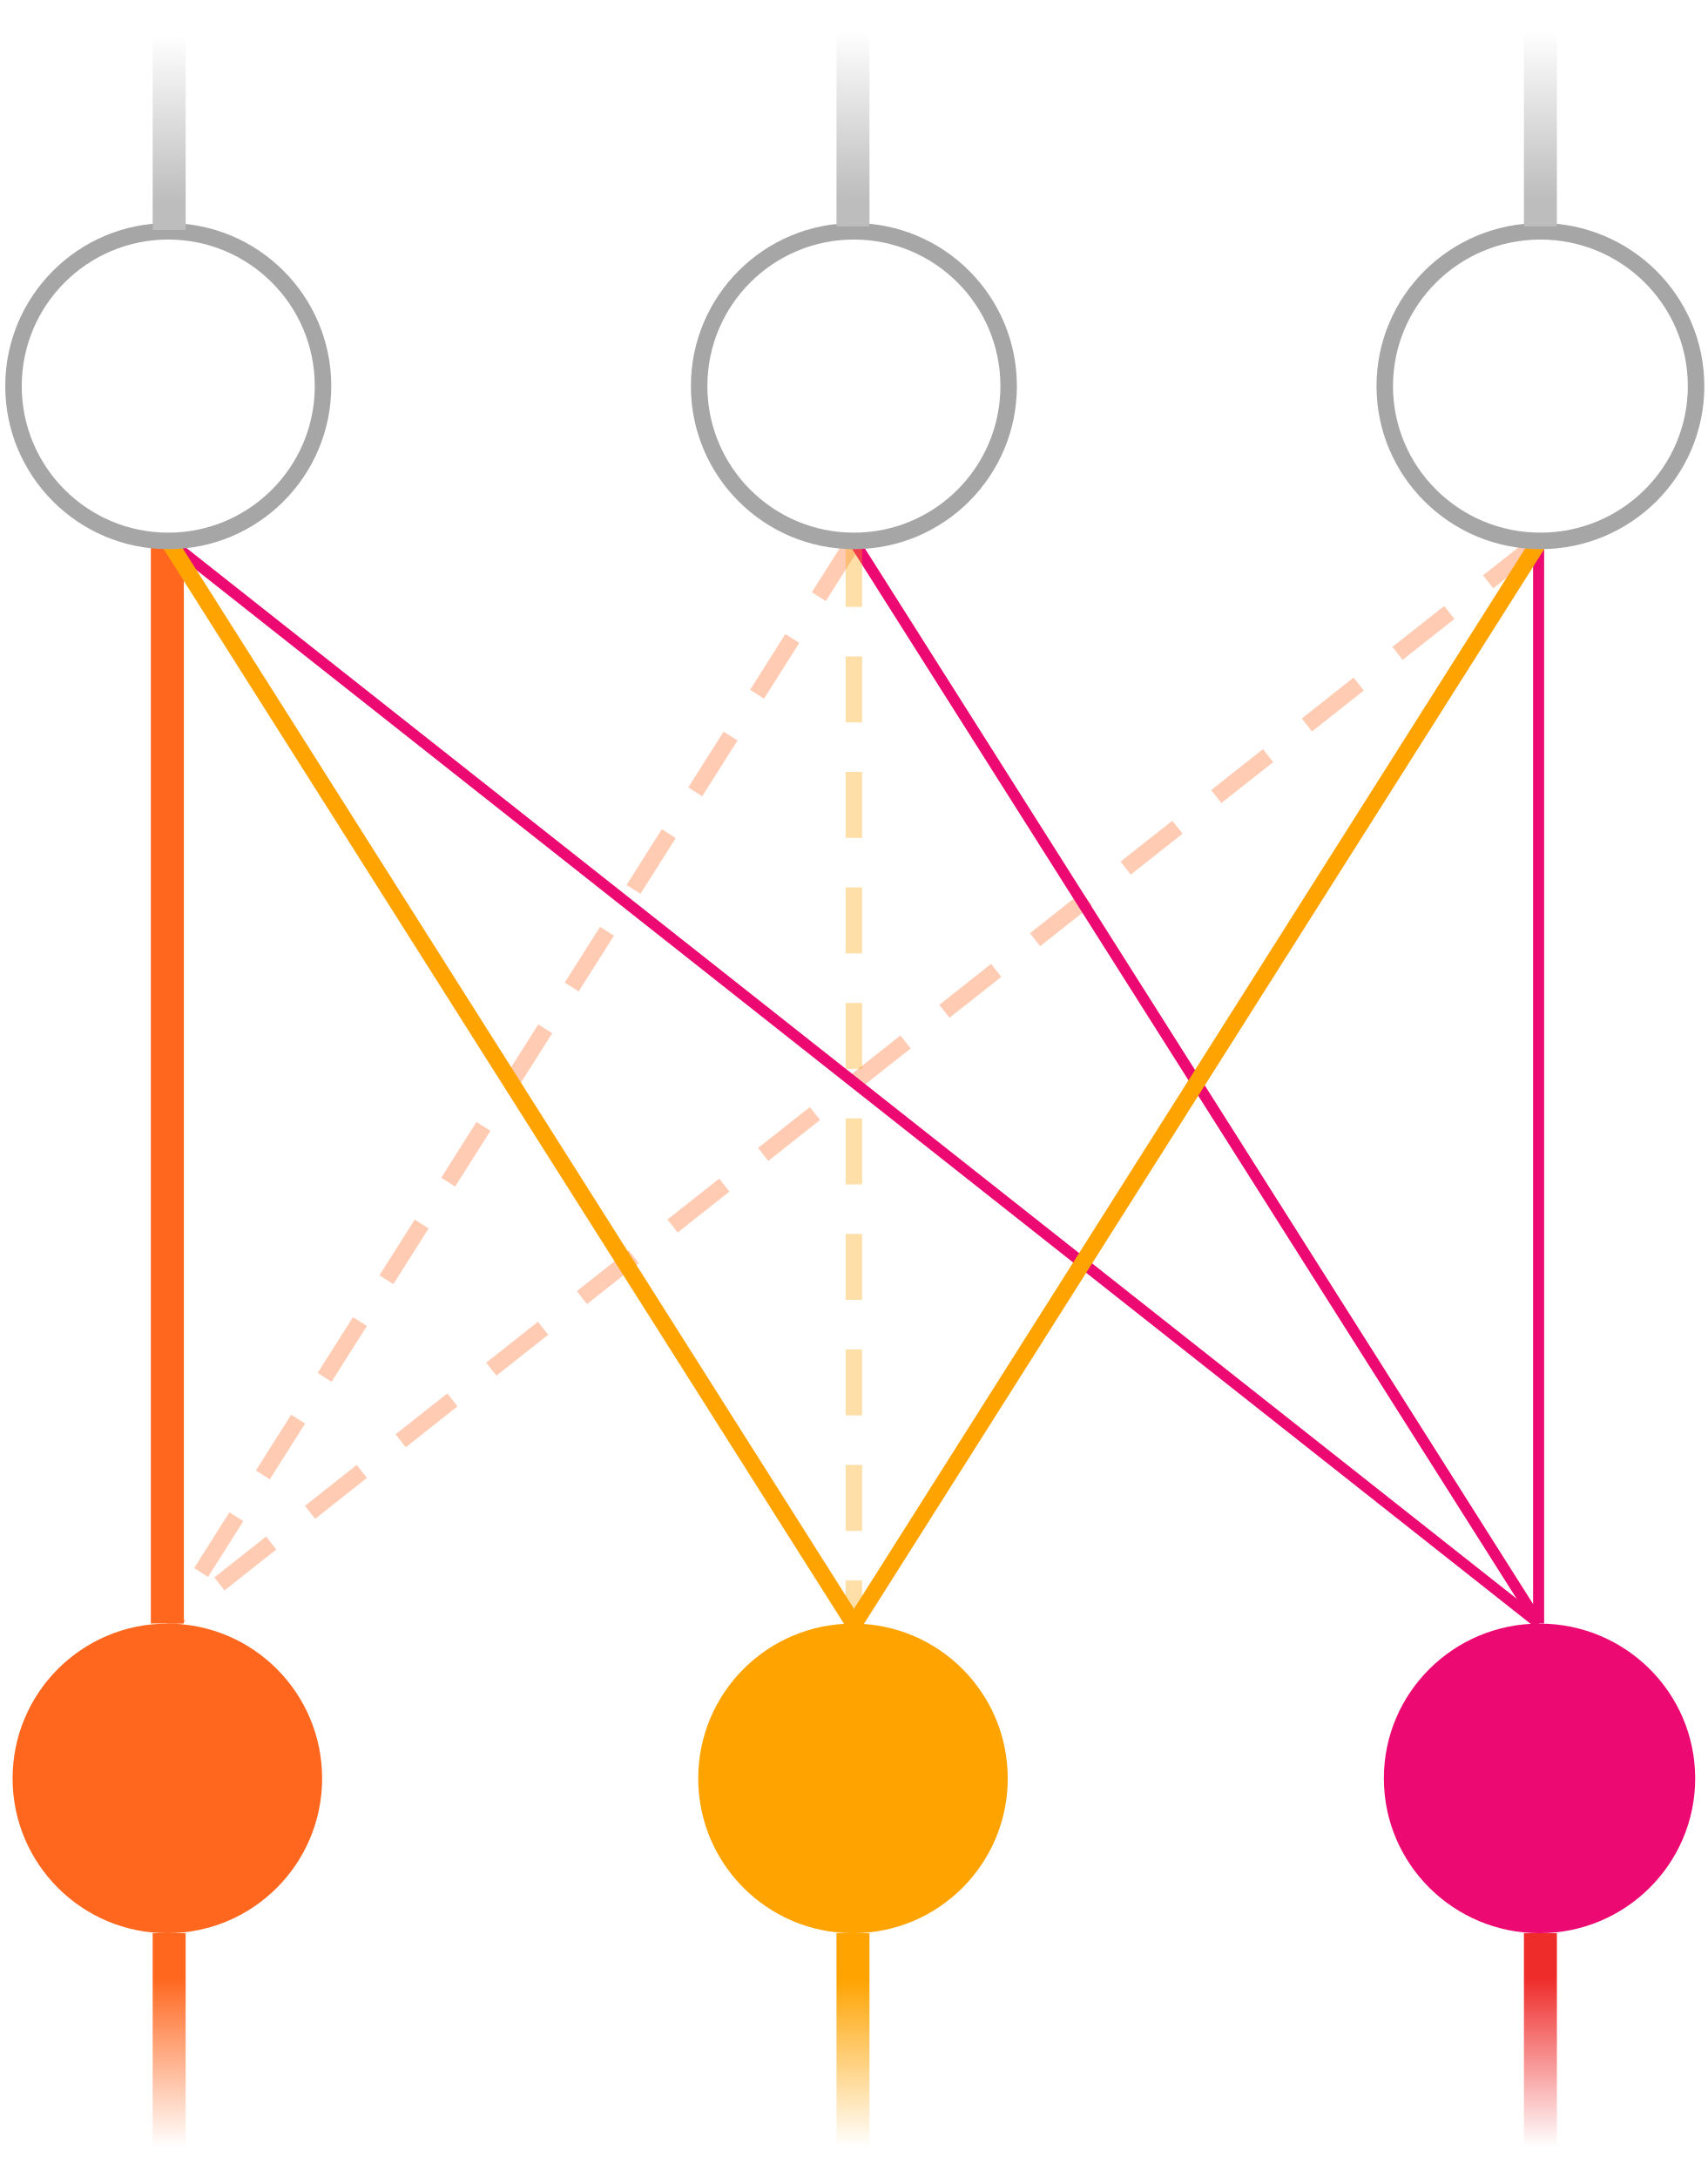
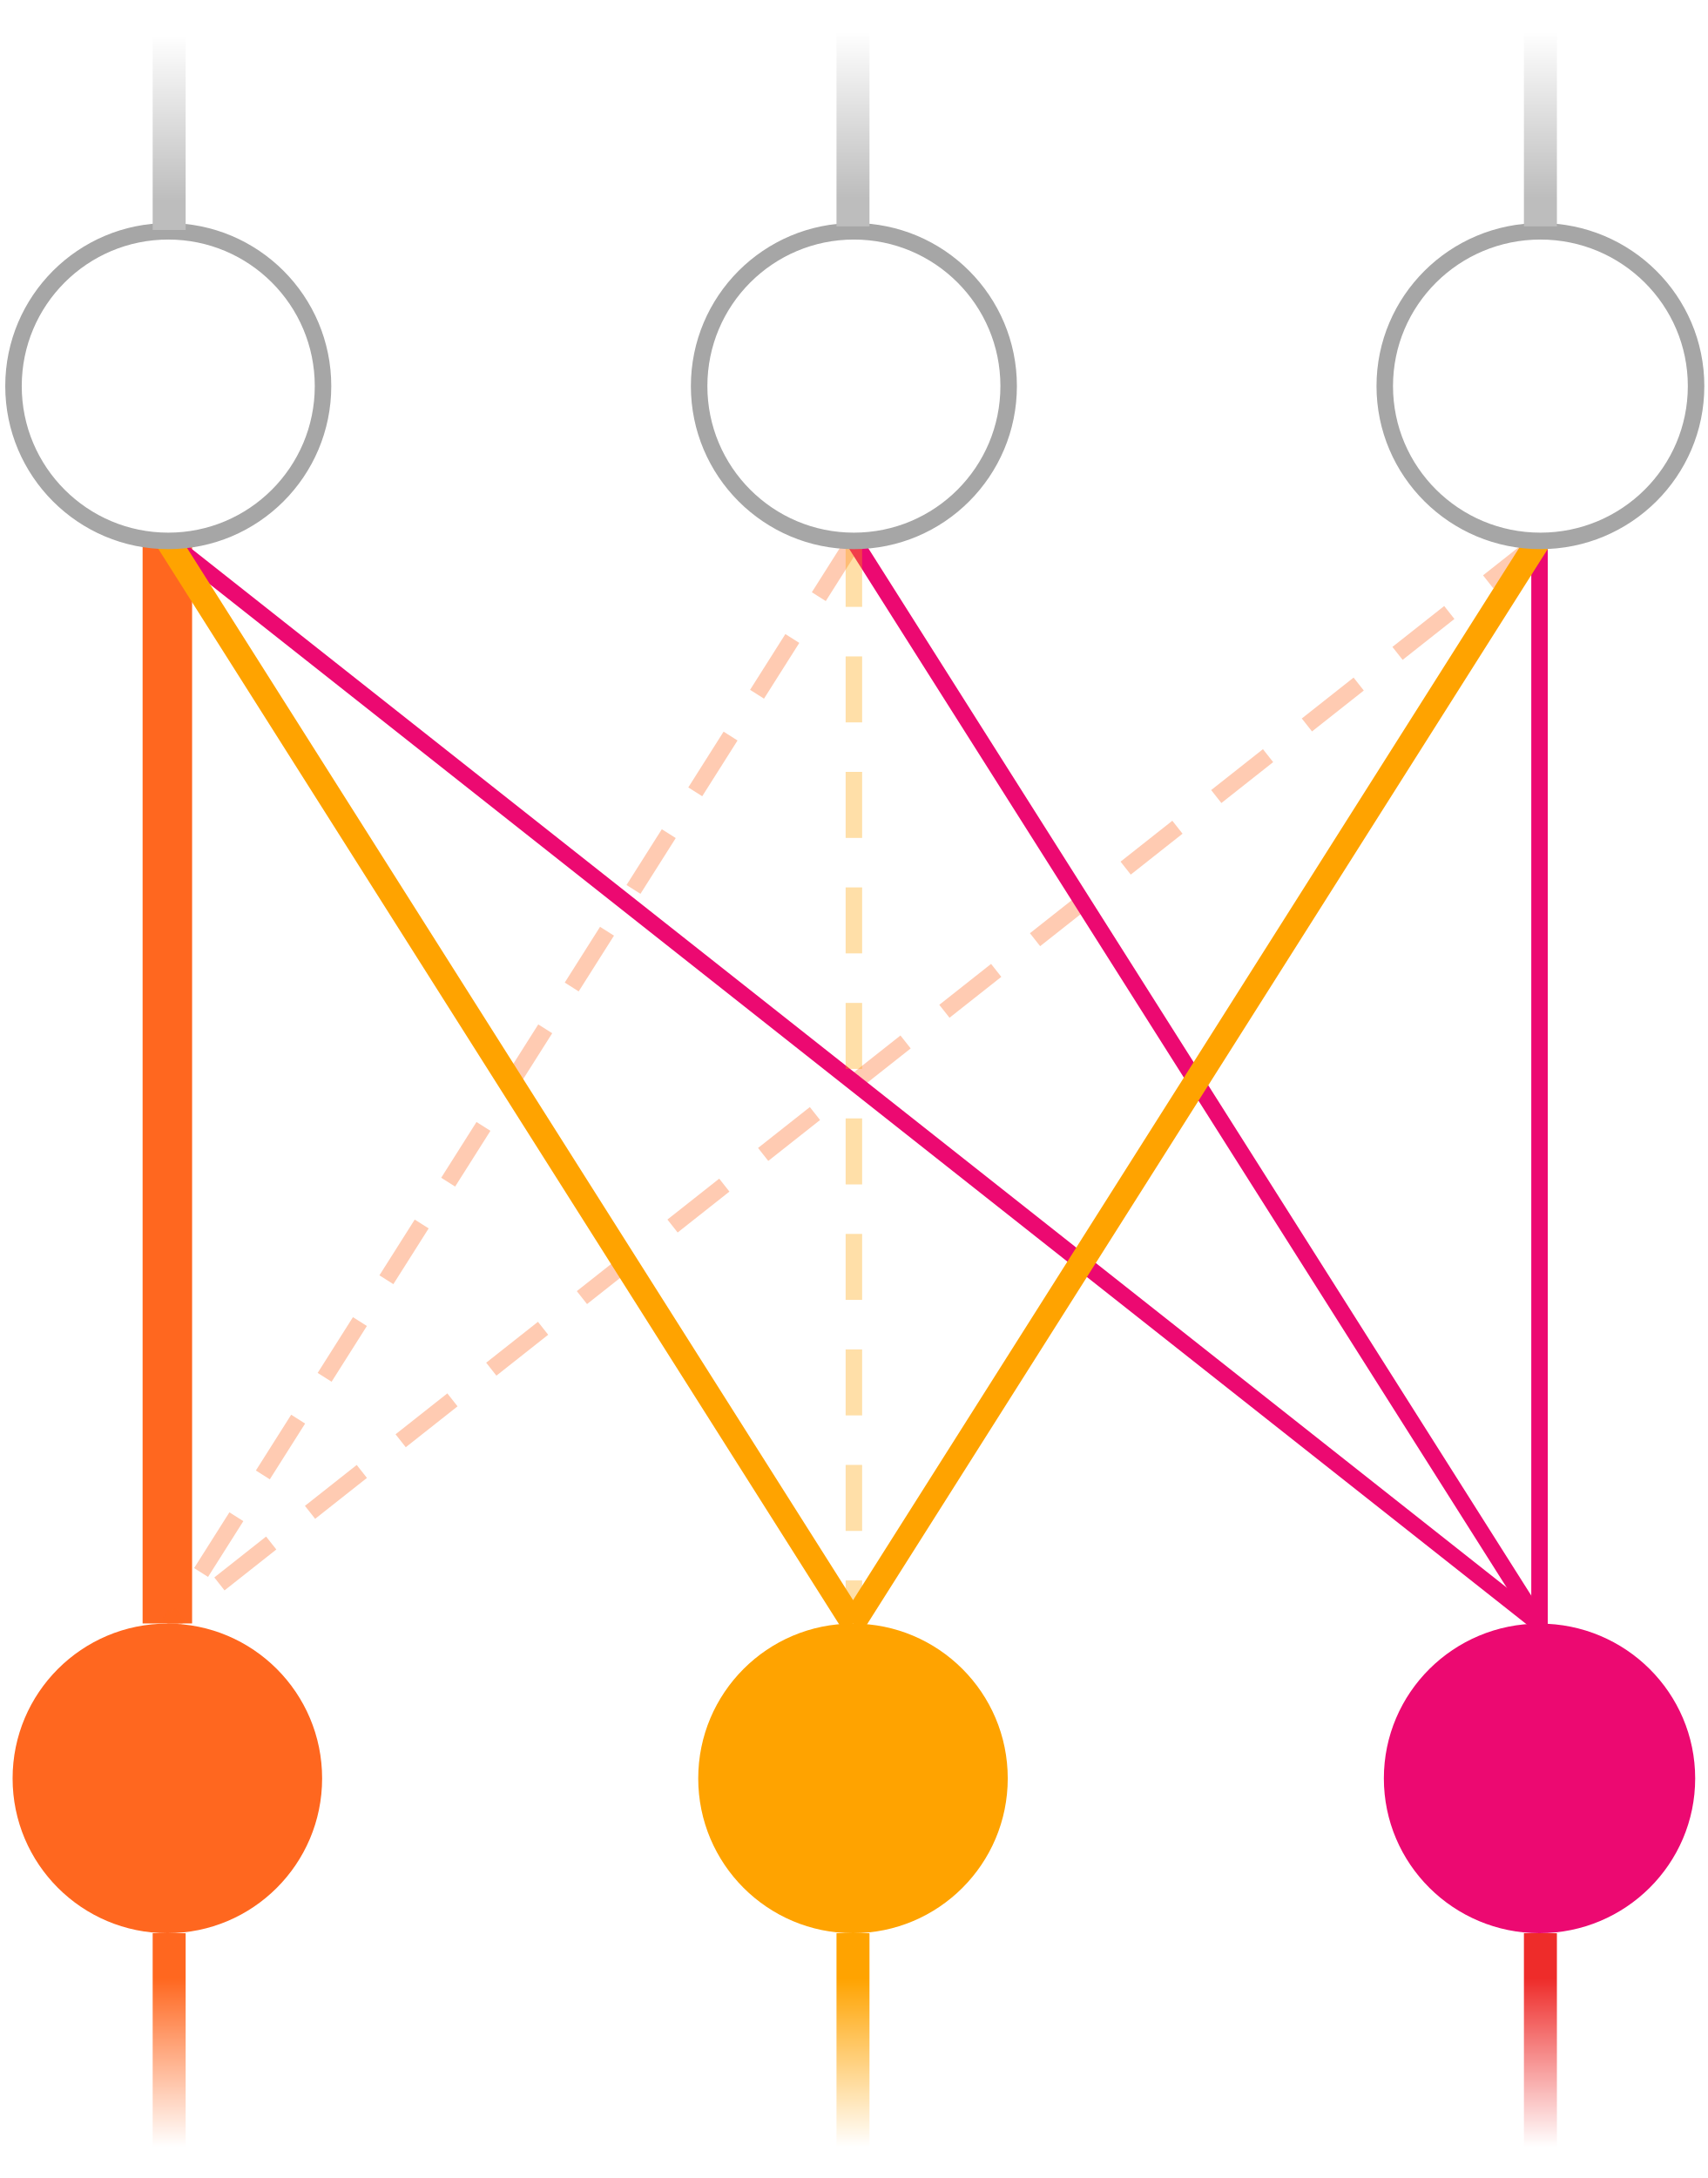
<svg xmlns="http://www.w3.org/2000/svg" width="949" height="1210" xml:space="preserve" overflow="hidden">
  <defs>
    <linearGradient x1="2973" y1="1292.93" x2="2973" y2="1161" gradientUnits="userSpaceOnUse" spreadMethod="reflect" id="stroke0">
      <stop offset="0" stop-color="#FFFFFF" stop-opacity="1" />
      <stop offset="0.1" stop-color="#FFFFFF" stop-opacity="1" />
      <stop offset="0.81" stop-color="#EE2C2A" stop-opacity="1" />
      <stop offset="1" stop-color="#EE2C2A" stop-opacity="1" />
    </linearGradient>
    <linearGradient x1="2591" y1="1292.93" x2="2591" y2="1161" gradientUnits="userSpaceOnUse" spreadMethod="reflect" id="stroke1">
      <stop offset="0" stop-color="#FFFFFF" stop-opacity="1" />
      <stop offset="0.1" stop-color="#FFFFFF" stop-opacity="1" />
      <stop offset="0.81" stop-color="#FFA300" stop-opacity="1" />
      <stop offset="1" stop-color="#FFA300" stop-opacity="1" />
    </linearGradient>
    <linearGradient x1="2211" y1="1292.93" x2="2211" y2="1161" gradientUnits="userSpaceOnUse" spreadMethod="reflect" id="stroke2">
      <stop offset="0" stop-color="#FFFFFF" stop-opacity="1" />
      <stop offset="0.1" stop-color="#FFFFFF" stop-opacity="1" />
      <stop offset="0.81" stop-color="#FF671F" stop-opacity="1" />
      <stop offset="1" stop-color="#FF671F" stop-opacity="1" />
    </linearGradient>
    <linearGradient x1="2211" y1="92" x2="2211" y2="223.927" gradientUnits="userSpaceOnUse" spreadMethod="reflect" id="stroke3">
      <stop offset="0" stop-color="#FFFFFF" stop-opacity="1" />
      <stop offset="0.11" stop-color="#FFFFFF" stop-opacity="1" />
      <stop offset="0.81" stop-color="#BDBDBD" stop-opacity="1" />
      <stop offset="1" stop-color="#BDBDBD" stop-opacity="1" />
    </linearGradient>
    <linearGradient x1="2591" y1="90" x2="2591" y2="221.926" gradientUnits="userSpaceOnUse" spreadMethod="reflect" id="stroke4">
      <stop offset="0" stop-color="#FFFFFF" stop-opacity="1" />
      <stop offset="0.11" stop-color="#FFFFFF" stop-opacity="1" />
      <stop offset="0.81" stop-color="#BDBDBD" stop-opacity="1" />
      <stop offset="1" stop-color="#BDBDBD" stop-opacity="1" />
    </linearGradient>
    <linearGradient x1="2973" y1="90" x2="2973" y2="221.926" gradientUnits="userSpaceOnUse" spreadMethod="reflect" id="stroke5">
      <stop offset="0" stop-color="#FFFFFF" stop-opacity="1" />
      <stop offset="0.11" stop-color="#FFFFFF" stop-opacity="1" />
      <stop offset="0.81" stop-color="#BDBDBD" stop-opacity="1" />
      <stop offset="1" stop-color="#BDBDBD" stop-opacity="1" />
    </linearGradient>
  </defs>
  <g transform="translate(-2117 -87)">
    <g>
-       <path d="M2210 387 2210 988.903" stroke="#FF671F" stroke-width="18.333" stroke-linecap="butt" stroke-linejoin="round" stroke-miterlimit="10" stroke-opacity="1" fill="none" fill-rule="evenodd" />
+       <path d="M2210 387 2210 988.903" stroke="#FF671F" stroke-width="27.5" stroke-linecap="butt" stroke-linejoin="round" stroke-miterlimit="10" stroke-opacity="1" fill="none" fill-rule="evenodd" />
      <path d="M0 0 381.115 601.902" stroke="#FF671F" stroke-width="9.167" stroke-linecap="butt" stroke-linejoin="round" stroke-miterlimit="10" stroke-dasharray="36.667 27.5" stroke-opacity="0.341" fill="none" fill-rule="evenodd" transform="matrix(-1 0 0 1 2591.62 387.5)" />
      <path d="M0 0 762.23 601.902" stroke="#FF671F" stroke-width="9.167" stroke-linecap="butt" stroke-linejoin="round" stroke-miterlimit="10" stroke-dasharray="36.667 27.5" stroke-opacity="0.341" fill="none" fill-rule="evenodd" transform="matrix(-1 0 0 1 2972.73 387.5)" />
-       <path d="M2972 387 2972 988.903" stroke="#EC0971" stroke-width="6.142" stroke-linecap="butt" stroke-linejoin="round" stroke-miterlimit="10" stroke-opacity="1" fill="none" fill-rule="evenodd" />
-       <path d="M2591 387 2972.11 988.903" stroke="#EC0971" stroke-width="6.142" stroke-linecap="butt" stroke-linejoin="round" stroke-miterlimit="10" stroke-opacity="1" fill="none" fill-rule="evenodd" />
-       <path d="M2210 387 2972.23 988.903" stroke="#EC0971" stroke-width="6.142" stroke-linecap="butt" stroke-linejoin="round" stroke-miterlimit="10" stroke-opacity="1" fill="none" fill-rule="evenodd" />
+       <path d="M2972.5 387.5 2972.5 989.402" stroke="#EC0971" stroke-width="9.167" stroke-linecap="butt" stroke-linejoin="round" stroke-miterlimit="10" stroke-opacity="1" fill="none" fill-rule="evenodd" />
+       <path d="M2591.5 387.5 2972.61 989.402" stroke="#EC0971" stroke-width="9.167" stroke-linecap="butt" stroke-linejoin="round" stroke-miterlimit="10" stroke-opacity="1" fill="none" fill-rule="evenodd" />
+       <path d="M2210.5 387.5 2972.73 989.402" stroke="#EC0971" stroke-width="9.167" stroke-linecap="butt" stroke-linejoin="round" stroke-miterlimit="10" stroke-opacity="1" fill="none" fill-rule="evenodd" />
      <path d="M2591.5 387.5 2591.5 989.402" stroke="#FFA300" stroke-width="9.167" stroke-linecap="butt" stroke-linejoin="round" stroke-miterlimit="10" stroke-dasharray="36.667 27.5" stroke-opacity="0.341" fill="none" fill-rule="evenodd" />
-       <path d="M2210.5 387.5 2591.62 989.402" stroke="#FFA300" stroke-width="9.167" stroke-linecap="butt" stroke-linejoin="round" stroke-miterlimit="10" stroke-opacity="1" fill="none" fill-rule="evenodd" />
-       <path d="M0 0 381.115 601.902" stroke="#FFA300" stroke-width="9.167" stroke-linecap="butt" stroke-linejoin="round" stroke-miterlimit="10" stroke-opacity="1" fill="none" fill-rule="evenodd" transform="matrix(-1 0 0 1 2972.61 387.5)" />
+       <path d="M2210 387 2591.11 988.903" stroke="#FFA300" stroke-width="13.75" stroke-linecap="butt" stroke-linejoin="round" stroke-miterlimit="10" stroke-opacity="1" fill="none" fill-rule="evenodd" />
+       <path d="M0 0 381.115 601.902" stroke="#FFA300" stroke-width="13.75" stroke-linecap="butt" stroke-linejoin="round" stroke-miterlimit="10" stroke-opacity="1" fill="none" fill-rule="evenodd" transform="matrix(-1 0 0 1 2972.11 387)" />
      <path d="M2505 1075C2505 1027.5 2543.5 989 2591 989 2638.5 989 2677 1027.5 2677 1075 2677 1122.5 2638.5 1161 2591 1161 2543.5 1161 2505 1122.5 2505 1075Z" fill="#FFA300" fill-rule="evenodd" fill-opacity="1" />
      <path d="M2886 1075C2886 1027.5 2924.73 989 2972.5 989 3020.27 989 3059 1027.5 3059 1075 3059 1122.5 3020.27 1161 2972.5 1161 2924.73 1161 2886 1122.5 2886 1075Z" fill="#EC0971" fill-rule="evenodd" fill-opacity="1" />
      <path d="M2124 1075C2124 1027.5 2162.5 989 2210 989 2257.5 989 2296 1027.5 2296 1075 2296 1122.5 2257.5 1161 2210 1161 2162.5 1161 2124 1122.5 2124 1075Z" fill="#FF671F" fill-rule="evenodd" fill-opacity="1" />
      <path d="M2505.5 301.5C2505.5 254.004 2544 215.5 2591.5 215.5 2639 215.5 2677.5 254.004 2677.5 301.5 2677.5 348.996 2639 387.5 2591.5 387.5 2544 387.5 2505.5 348.996 2505.5 301.5Z" stroke="#A6A6A6" stroke-width="9.167" stroke-linecap="butt" stroke-linejoin="round" stroke-miterlimit="10" stroke-opacity="1" fill="none" fill-rule="evenodd" />
      <path d="M2886.5 301.5C2886.5 254.004 2925.23 215.5 2973 215.5 3020.77 215.5 3059.5 254.004 3059.5 301.5 3059.5 348.996 3020.77 387.5 2973 387.5 2925.23 387.5 2886.5 348.996 2886.5 301.5Z" stroke="#A6A6A6" stroke-width="9.167" stroke-linecap="butt" stroke-linejoin="round" stroke-miterlimit="10" stroke-opacity="1" fill="none" fill-rule="evenodd" />
      <path d="M2124.5 301.5C2124.5 254.004 2163 215.5 2210.5 215.5 2258 215.5 2296.5 254.004 2296.5 301.5 2296.5 348.996 2258 387.5 2210.5 387.5 2163 387.5 2124.5 348.996 2124.5 301.5Z" stroke="#A6A6A6" stroke-width="9.167" stroke-linecap="butt" stroke-linejoin="round" stroke-miterlimit="10" stroke-opacity="1" fill="none" fill-rule="evenodd" />
      <path d="M2973 1161 2973 1283.76" stroke="url(#stroke0)" stroke-width="18.333" stroke-linecap="butt" stroke-linejoin="round" stroke-miterlimit="10" fill="none" fill-rule="evenodd" />
      <path d="M2591 1161 2591 1283.76" stroke="url(#stroke1)" stroke-width="18.333" stroke-linecap="butt" stroke-linejoin="round" stroke-miterlimit="10" fill="none" fill-rule="evenodd" />
      <path d="M2211 1161 2211 1283.76" stroke="url(#stroke2)" stroke-width="18.333" stroke-linecap="butt" stroke-linejoin="round" stroke-miterlimit="10" fill="none" fill-rule="evenodd" />
      <path d="M2211 92 2211 214.76" stroke="url(#stroke3)" stroke-width="18.333" stroke-linecap="butt" stroke-linejoin="round" stroke-miterlimit="10" fill="none" fill-rule="evenodd" />
      <path d="M2591 90 2591 212.76" stroke="url(#stroke4)" stroke-width="18.333" stroke-linecap="butt" stroke-linejoin="round" stroke-miterlimit="10" fill="none" fill-rule="evenodd" />
      <path d="M2973 90 2973 212.76" stroke="url(#stroke5)" stroke-width="18.333" stroke-linecap="butt" stroke-linejoin="round" stroke-miterlimit="10" fill="none" fill-rule="evenodd" />
    </g>
  </g>
</svg>
